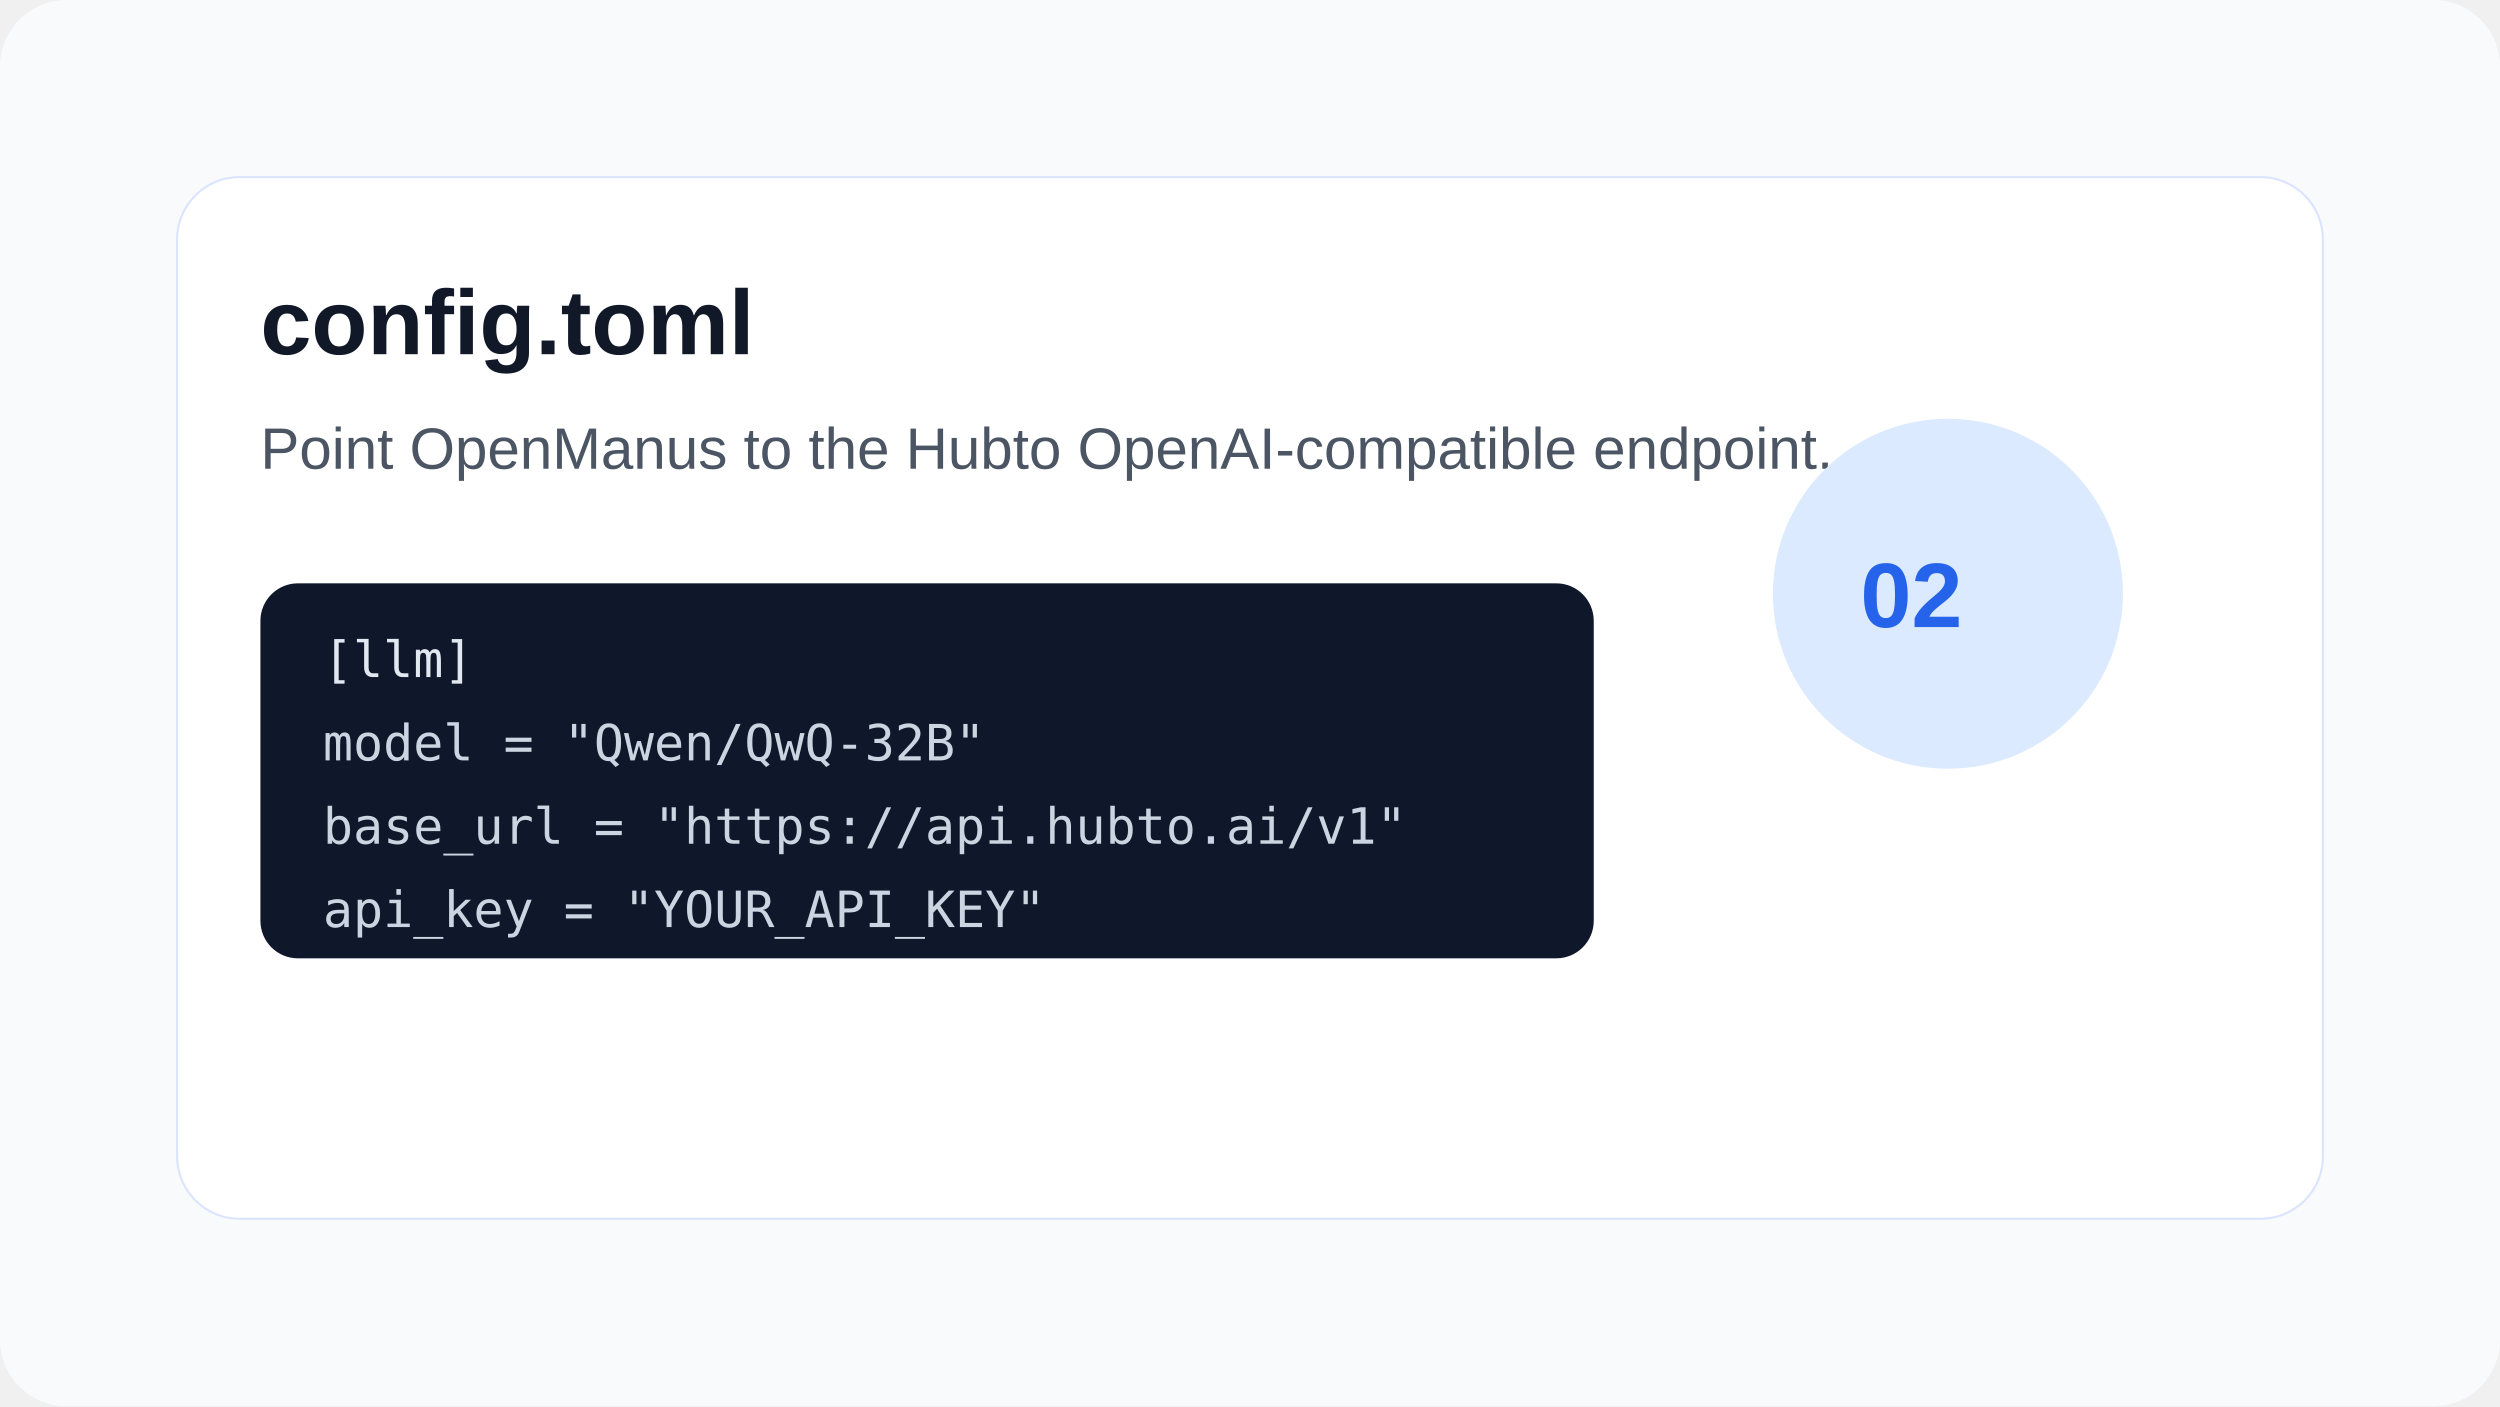
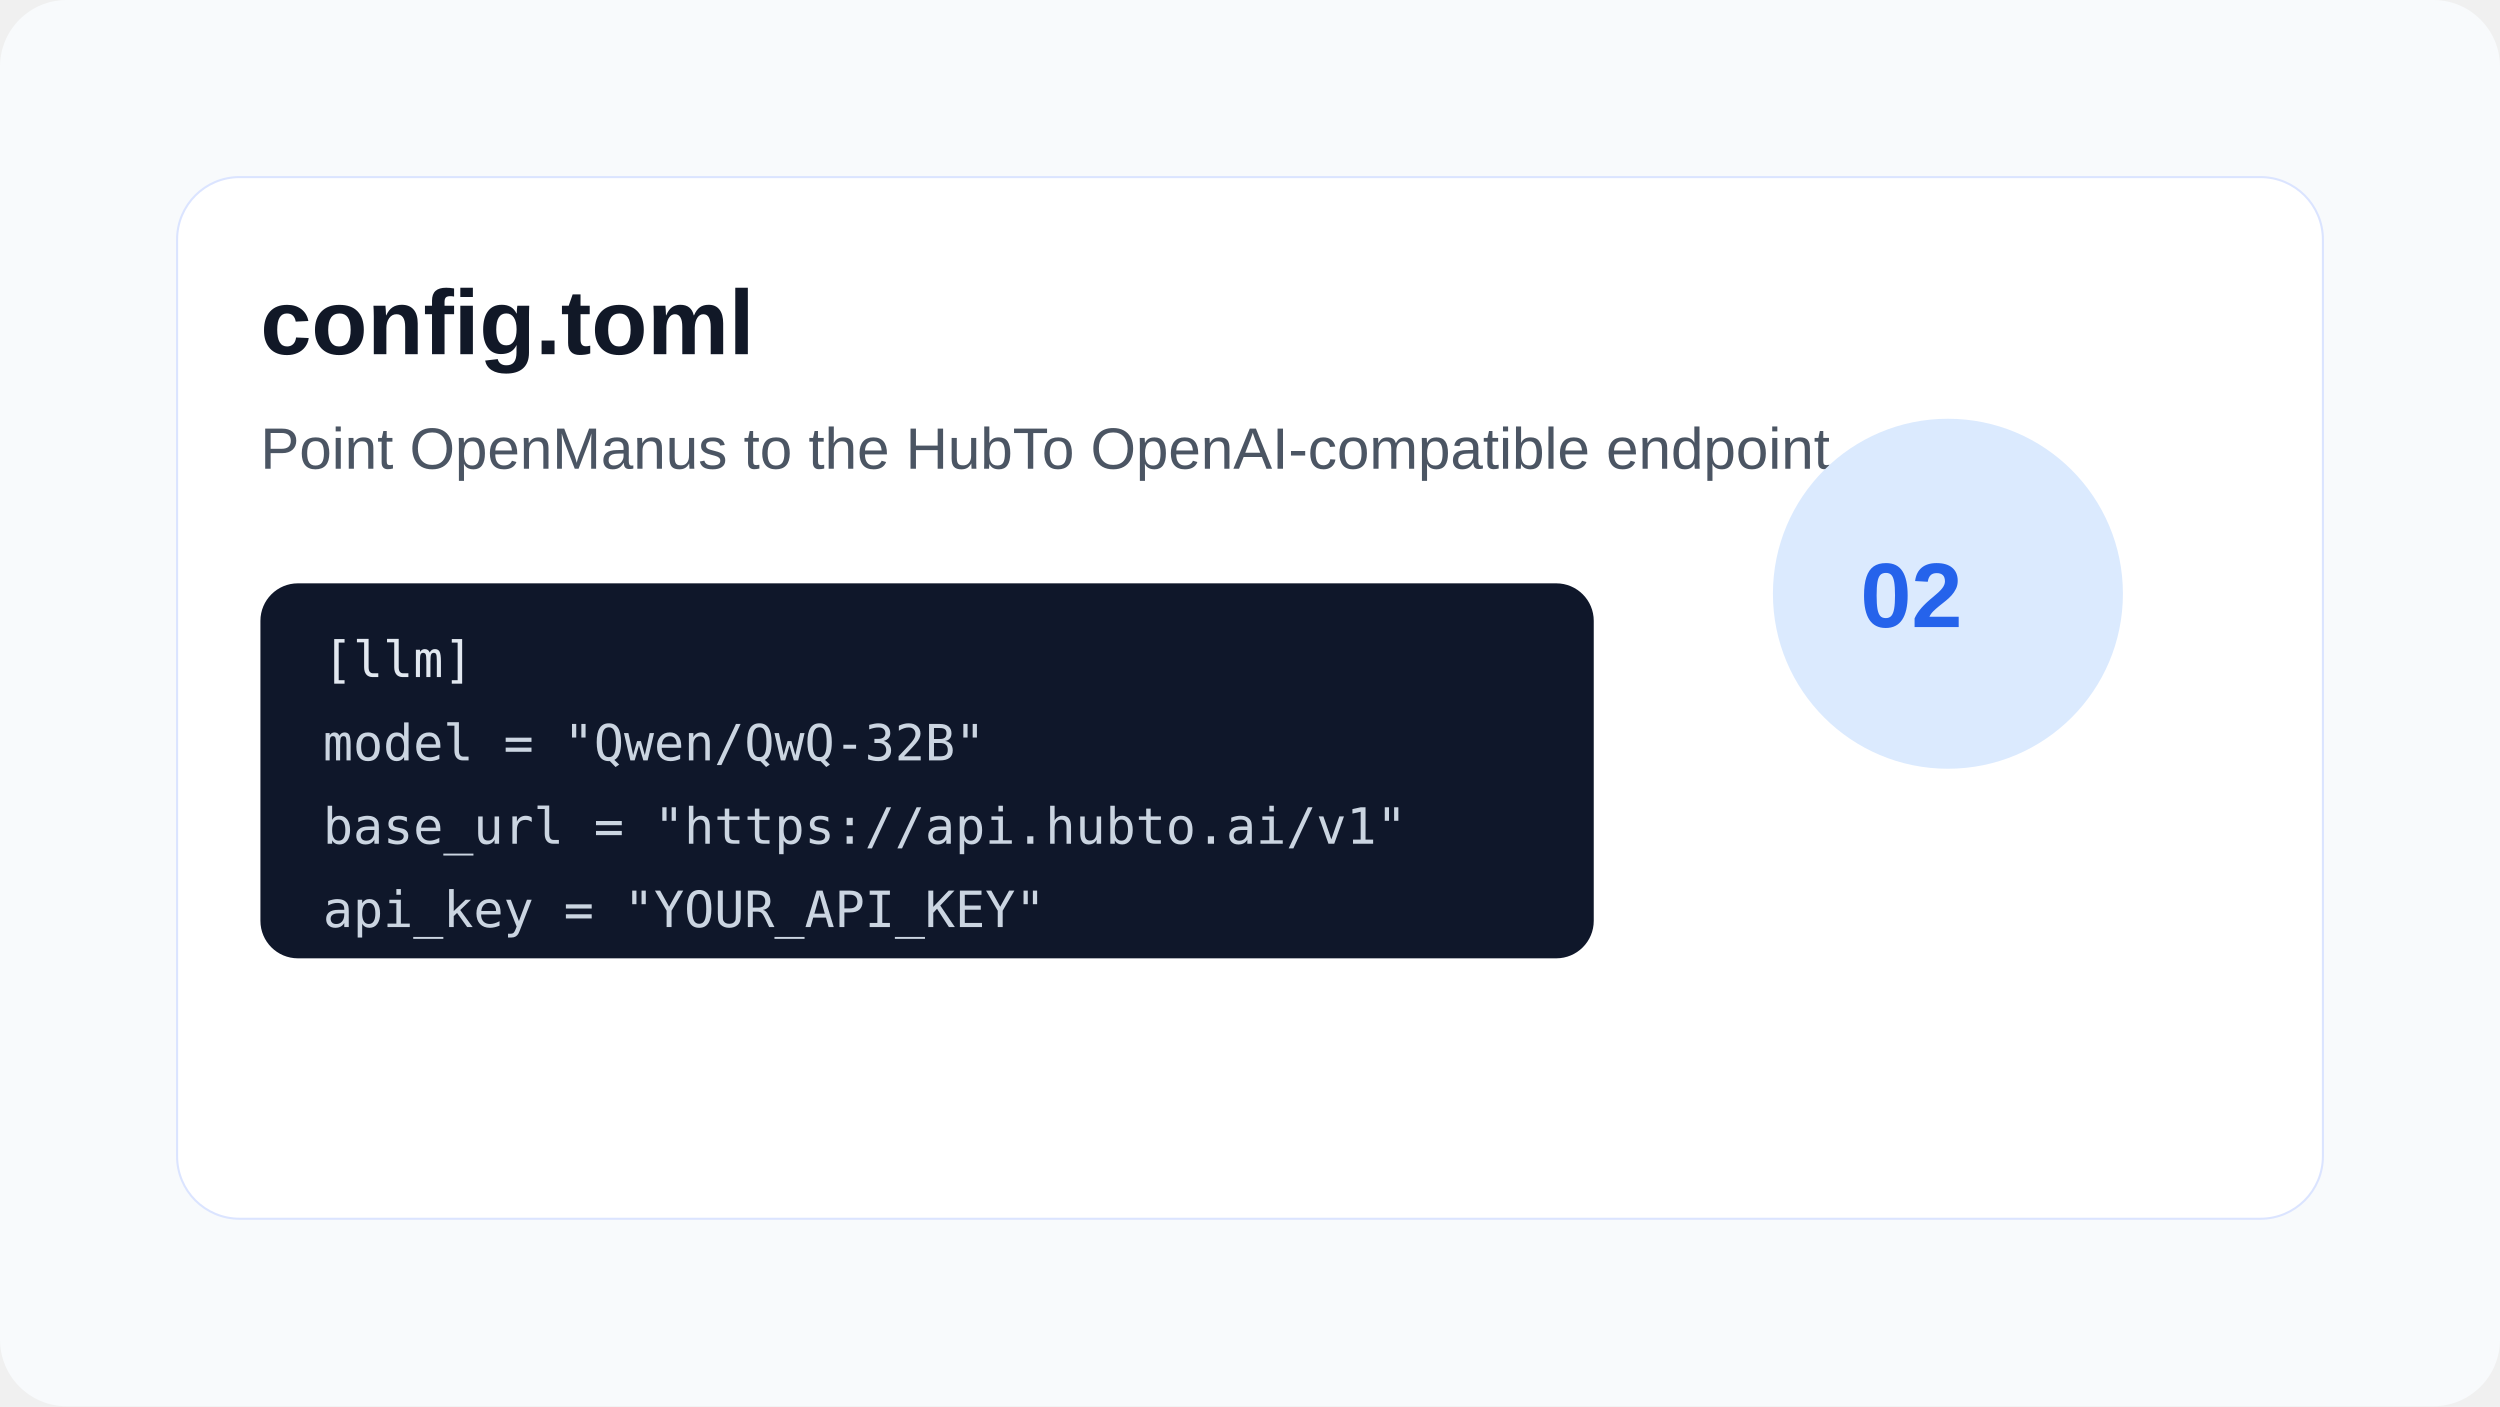
<svg xmlns="http://www.w3.org/2000/svg" width="1200" height="675" viewBox="0 0 1200 675">
  <rect width="1200" height="675" rx="32" fill="#f8fafc" />
  <rect x="85" y="85" width="1030" height="500" rx="30" fill="#ffffff" stroke="#dbe4ff" />
  <text x="125" y="170" font-family="Arial, sans-serif" font-size="44" font-weight="700" fill="#111827">config.toml</text>
-   <text x="125" y="225" font-family="Arial, sans-serif" font-size="28" fill="#4b5563">Point OpenManus to the Hubto OpenAI-compatible endpoint.</text>
+   <text x="125" y="225" font-family="Arial, sans-serif" font-size="28" fill="#4b5563">Point OpenManus to the HubTo OpenAI-compatible endpoint.</text>
  <rect x="125" y="280" width="640" height="180" rx="18" fill="#0f172a" />
  <text x="155" y="325" font-family="monospace" font-size="24" fill="#e2e8f0">[llm]</text>
  <text x="155" y="365" font-family="monospace" font-size="24" fill="#cbd5e1">model = "Qwen/QwQ-32B"</text>
  <text x="155" y="405" font-family="monospace" font-size="24" fill="#cbd5e1">base_url = "https://api.hubto.ai/v1"</text>
  <text x="155" y="445" font-family="monospace" font-size="24" fill="#cbd5e1">api_key = "YOUR_API_KEY"</text>
  <circle cx="935" cy="285" r="84" fill="#dbeafe" />
  <text x="893" y="301" font-family="Arial, sans-serif" font-size="44" font-weight="700" fill="#2563eb">02</text>
</svg>
